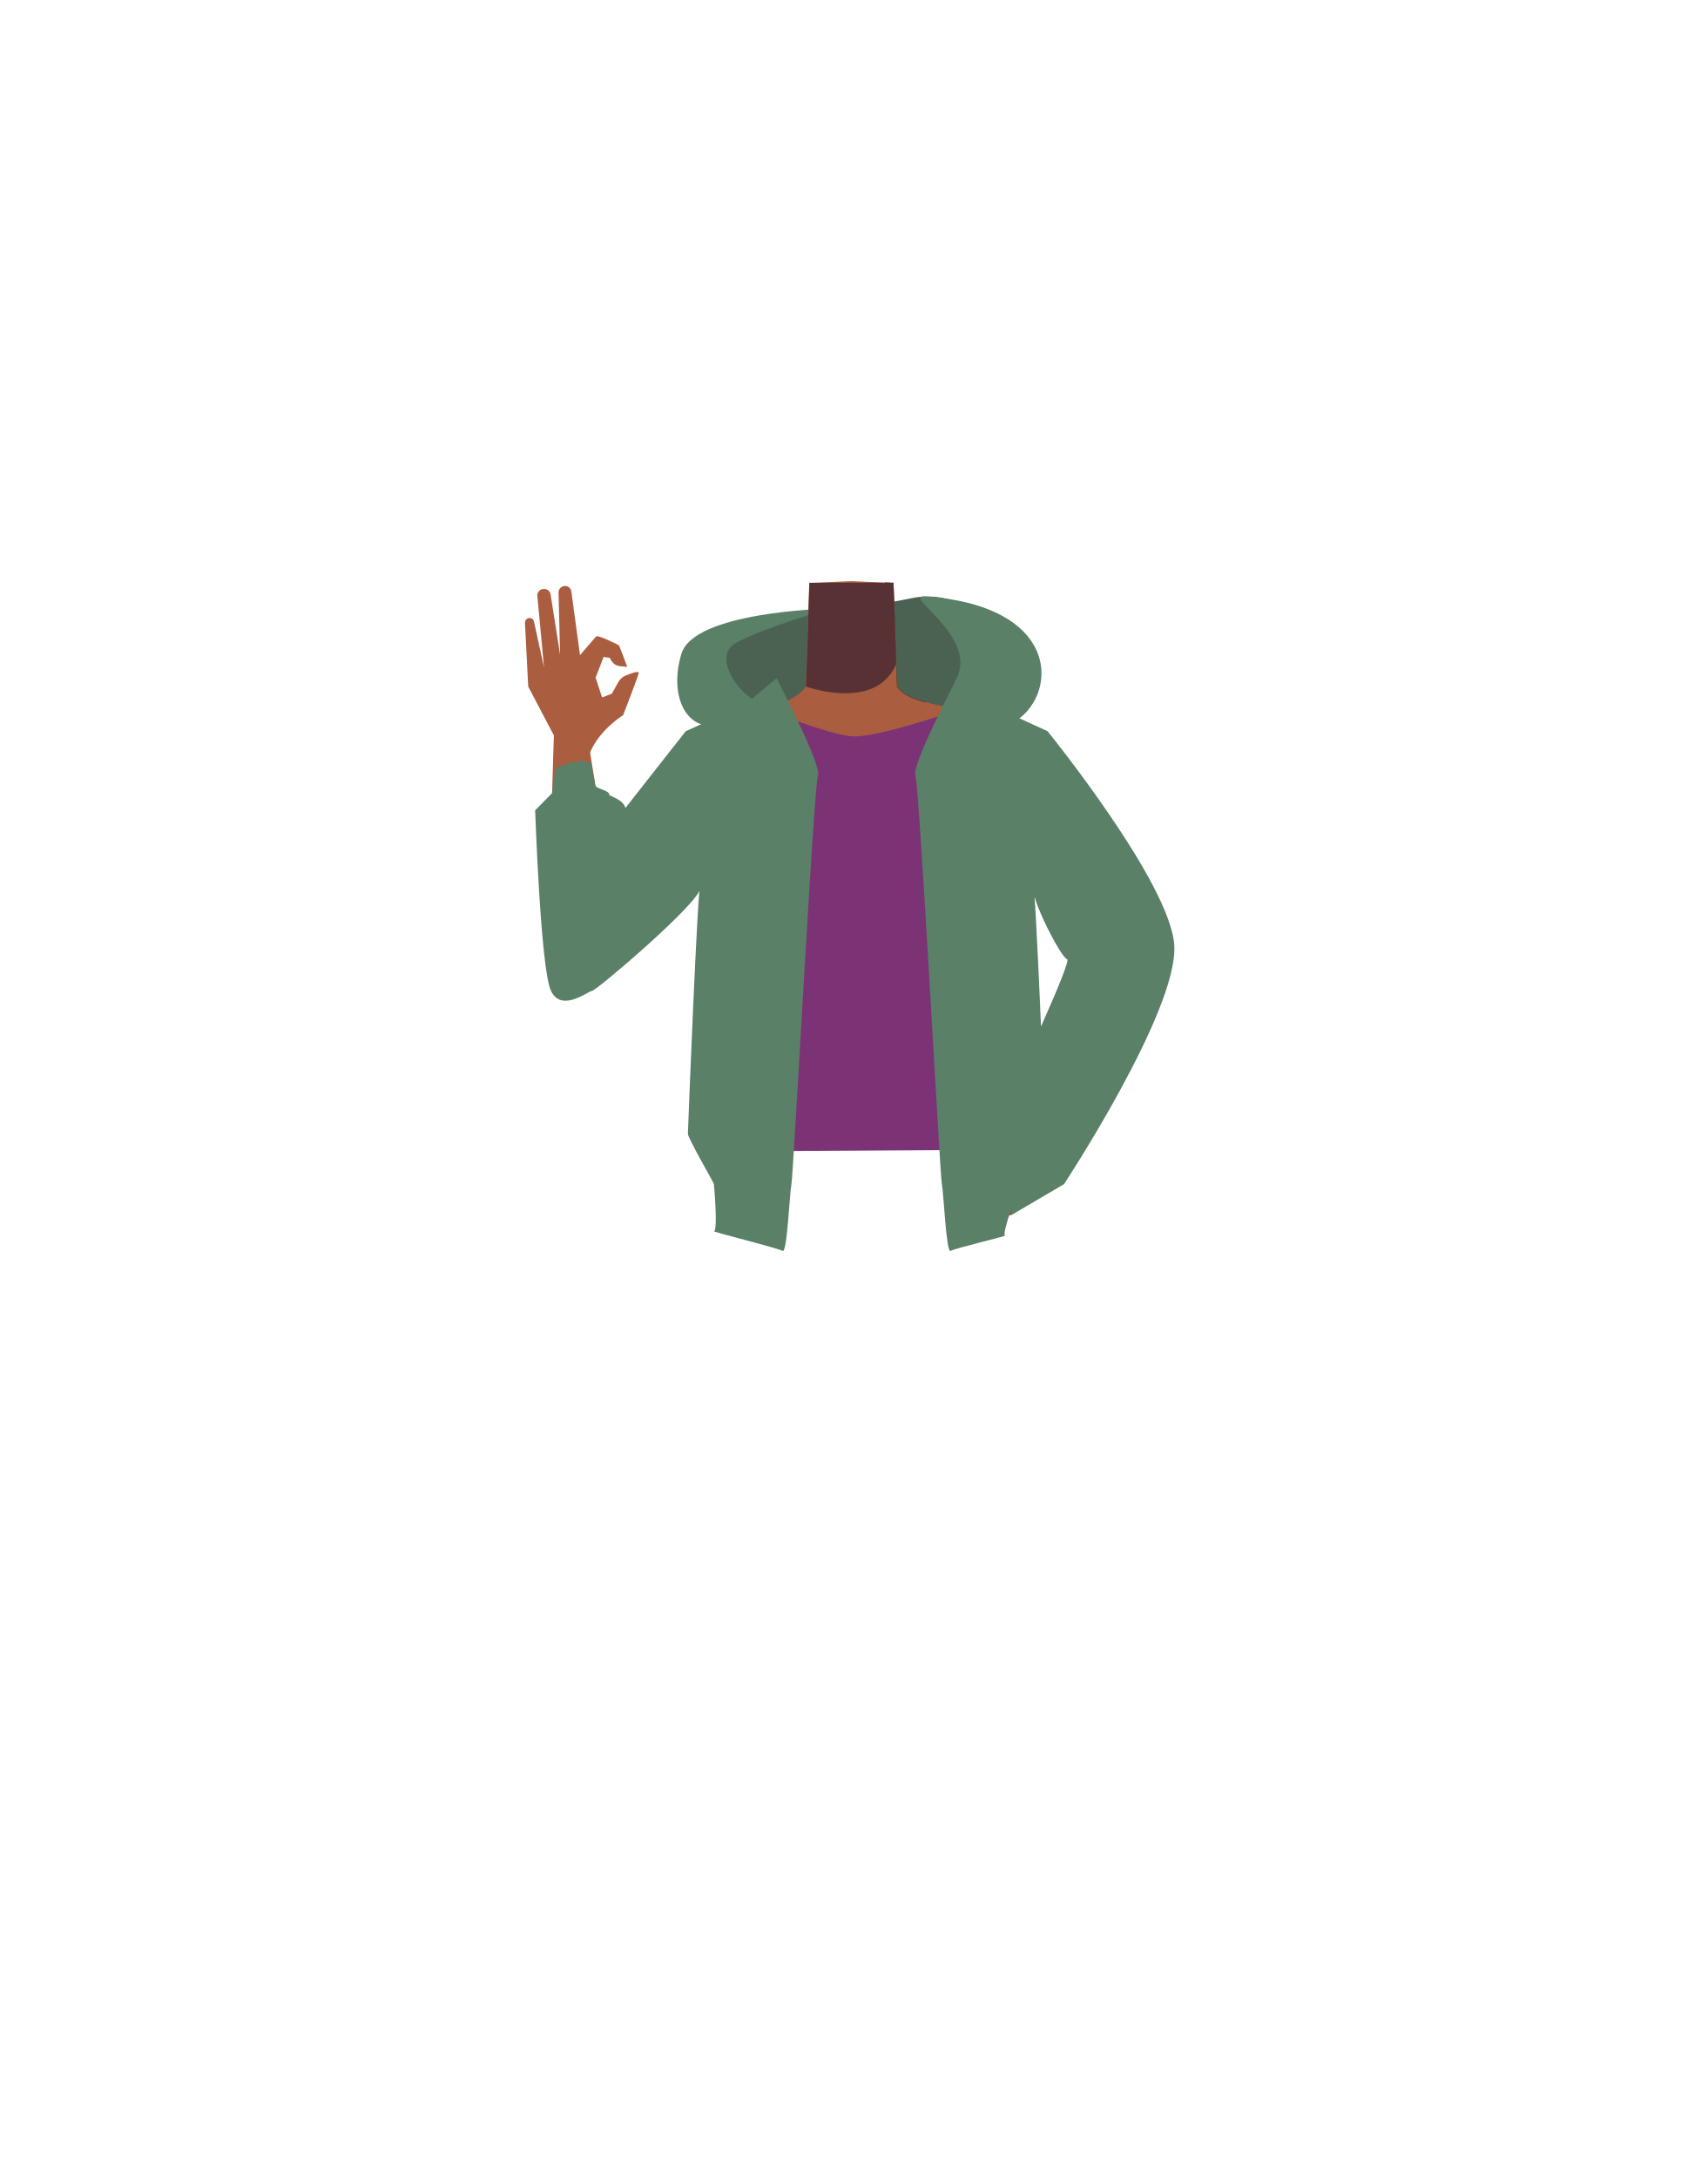
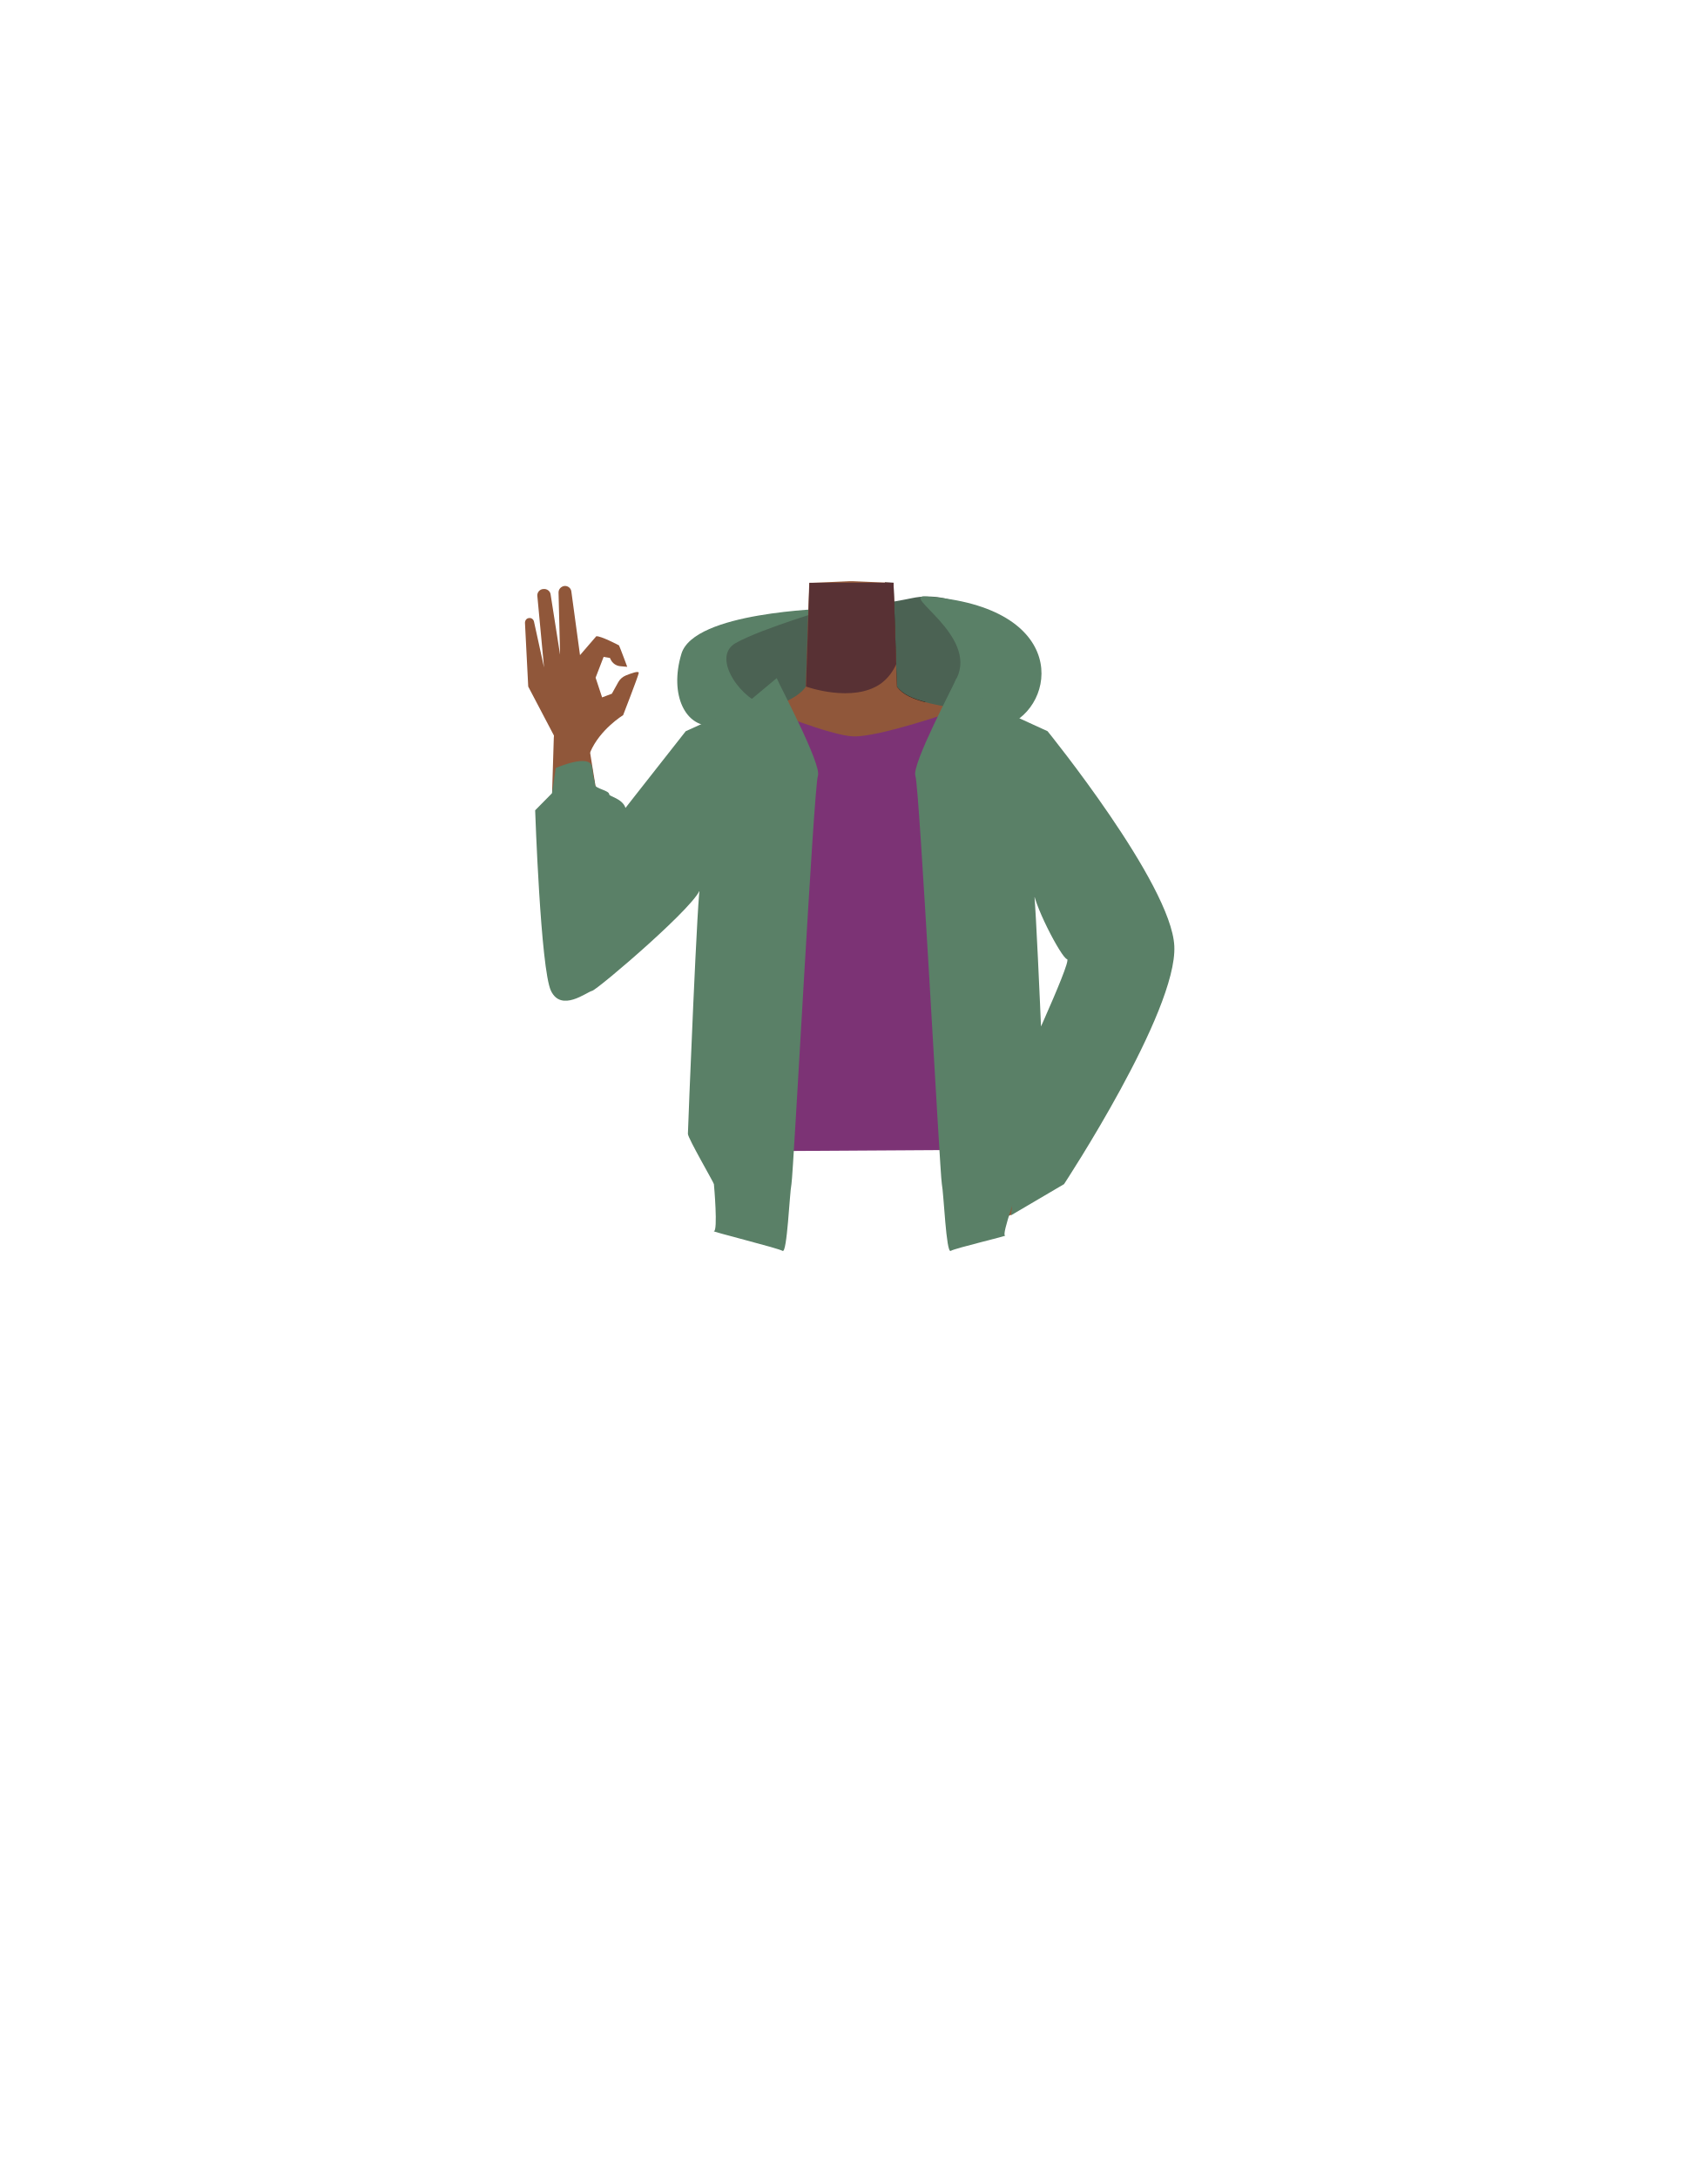
<svg xmlns="http://www.w3.org/2000/svg" version="1.1" id="Calque_9" x="0px" y="0px" viewBox="0 0 788 1005" style="enable-background:new 0 0 788 1005;" xml:space="preserve">
  <style type="text/css">
	.st0{fill:#4B6253;}
	.st1{fill:#5A8067;}
	.st2{fill:#231713;}
- 	.st3{fill:#AB5D3F;}
+ 	.st3{fill:#90573A;}
	.st4{fill:#583134;}
- 	.st5{fill:#90573A;}
- 	.st6{fill:#7C3375;}
+ 	.st5{fill:#7C3375;}
</style>
  <path class="st0" d="M365.3,356.8c-2.2,0.4-37.9-21.2-43.2-36.9s0.3-28.1,22-32s58.3-8,76.8-11.9s35.7,7.9,45.4,20.8  s9.9,36.5-1.8,38.1s-23.4,13.8-43.6,15.2S365.3,356.8,365.3,356.8z" />
  <path class="st1" d="M353,324.7c-8.9,0-25.7-21.1-13.4-28s45-16.3,43.1-16s-62.4,1.6-68.2,21c-5.7,18.9,1.9,34.5,15,33.1  S353,324.7,353,324.7z" />
  <path class="st1" d="M427.1,275.2c-11.5-0.8,24.1,17.9,14.5,37.7s2.2,30,23,21.9C487.8,325.9,494,279.9,427.1,275.2z" />
  <path class="st2" d="M427.1,323.9c-0.6,0.6-1,0.9-1,0.9l-18.4-3.5l-1.1-5.9l-4.4-23.4l6.2-23.1l0-0.2l4,0.2l1.2,36.7v0.7l0.4,10.5  C416.5,320.3,421.3,322.4,427.1,323.9z" />
  <path class="st3" d="M481,373.4c-4,12.6-16.2,8.4-25.5,16.3c-10.9,9.3-6.9,27.5-8.4,36.9c-1,6.2-9.9,22.2-13.7,21.3  c-10.8-2.5-16.9-20.9-26.7-26.2c-5.7-3.1-8.2-6.1-13.7-2.5c-5.5-3.6-8-0.6-13.7,2.5c-9.8,5.4-15.8,23.7-26.7,26.2  c-3.9,0.9-12.7-15.1-13.7-21.3c-1.5-9.3,2.5-27.5-8.4-36.9c-9.2-7.9-21.4-3.7-25.5-16.3c-7-22,14.5-34.7,24.4-38.5  c15.2-5.9,36.1-8.9,42.5-18l1.6-47.9l18.3-0.8h2.2l14.3,0.6l4,0.2l0.7,20.2l0.6,16.5v0.7l0.4,10.5c2.5,3.5,7.2,5.6,13,7.1  c6.5,1.7,14.2,2.8,21.5,4.5c3.1,0.7,6.1,1.6,9,2.7C467.5,334.9,488,351.4,481,373.4z" />
  <path class="st4" d="M413.7,306.3c-1.5,3.6-4,6.8-7.1,9.1c-13,9.2-34.6,1.4-34.6,1.4l1.6-47.9h38.8l1.2,36.7L413.7,306.3z" />
-   <path class="st5" d="M443.3,355.4c1.6,21.9,14.8,26.7,21.9,33.8c11.3,11.3,25.7,42.1,34.3,55.5c4.1,6.3,15.8,19.5,25.5,13l0,0  c12-8.9,6.3-23.2,3-29.7c-6.8-13.1-25.3-39.1-30.1-53.1c-3.6-10.4-5-21.5-19.3-32.4c0,0-13.9-12-25.7-6.2  C445.3,340.1,442.6,346.4,443.3,355.4L443.3,355.4z" />
-   <path class="st5" d="M522.5,429.9c13.4,6.9,9.9,18.8,7.7,24.7c-2.3,6.4-37.9,61.9-46.9,77.4c-5.1,8.8-7.6,13.6-13.1,11.1  c-5-2.3-4.9-7.2-1.8-16.5c15.8-47.3,15.8-55.5,31.8-88.2C507,424.6,519.1,428.2,522.5,429.9z" />
-   <path class="st5" d="M353.5,360.9c-4.3,21.5-18,24.7-25.9,30.9c-12.6,9.8-29.3,38.2-39.7,50.2c-4.9,5.7-18.5,17-27.1,9.2l0,0  c-10.6-10.6-3-23.9,1.3-29.8c8.6-12,28.3-34.5,34.9-47.8c4.9-9.9,7.6-20.7,23.1-29.8c0,0,15.3-10.2,26.3-3  C353.3,345.5,355.2,352.1,353.5,360.9L353.5,360.9z" />
+   <path class="st3" d="M443.3,355.4c1.6,21.9,14.8,26.7,21.9,33.8c11.3,11.3,25.7,42.1,34.3,55.5c4.1,6.3,15.8,19.5,25.5,13l0,0  c12-8.9,6.3-23.2,3-29.7c-6.8-13.1-25.3-39.1-30.1-53.1c-3.6-10.4-5-21.5-19.3-32.4c0,0-13.9-12-25.7-6.2  C445.3,340.1,442.6,346.4,443.3,355.4L443.3,355.4z" />
+   <path class="st3" d="M522.5,429.9c13.4,6.9,9.9,18.8,7.7,24.7c-2.3,6.4-37.9,61.9-46.9,77.4c-5.1,8.8-7.6,13.6-13.1,11.1  c-5-2.3-4.9-7.2-1.8-16.5c15.8-47.3,15.8-55.5,31.8-88.2C507,424.6,519.1,428.2,522.5,429.9z" />
+   <path class="st3" d="M353.5,360.9c-4.3,21.5-18,24.7-25.9,30.9c-12.6,9.8-29.3,38.2-39.7,50.2c-4.9,5.7-18.5,17-27.1,9.2l0,0  c-10.6-10.6-3-23.9,1.3-29.8c8.6-12,28.3-34.5,34.9-47.8c4.9-9.9,7.6-20.7,23.1-29.8c0,0,15.3-10.2,26.3-3  C353.3,345.5,355.2,352.1,353.5,360.9L353.5,360.9z" />
  <path class="st3" d="M270.4,449.9c15-1.2,14.4-12.8,14.7-19.1c0.3-6.8-11.1-72-13.7-89.8c-1.5-10-2-15.4-8.1-15.1  c-5.5,0.3-7.6,10.6-7.7,14.7c-1.5,44.4-1.5,55-0.9,94.8C254.9,454.3,266.5,450.2,270.4,449.9z" />
  <path class="st3" d="M285.4,314.7c0.8-1.4,2-2.4,3.4-3c2.5-1,6.2-2.4,6-1.1c-0.4,1.9-7.2,19.4-7.2,19.4s-10.7,6.5-15.2,17.1  c-1,2.3-15.1,0.9-15.1,0.9l-1-7.4l-12.5-23.8l-1.5-29.4c0-1.1,0.7-2.1,1.8-2.2l0,0c1.2-0.2,2.2,0.6,2.4,1.8l4.6,21l-3.1-33.1  c-0.1-1.5,1-2.9,2.6-3.1h0.2c1.5-0.2,3,0.8,3.3,2.3l4.4,28l-0.7-28.5c-0.1-1.6,1-2.9,2.6-3.2l0,0c1.6-0.2,3.1,0.9,3.3,2.5l4,29.4  l7.5-8.7c2-0.3,10.5,4.2,10.5,4.2c0.5,1,3.8,9.9,3.8,9.9l-3.3-0.3c-1.9-0.2-3.6-1.4-4.4-3.2l-0.3-0.6l-2.9-0.5l-3.7,9.6l3,9.1  l4.5-1.7L285.4,314.7z" />
-   <path class="st6" d="M288.7,374.9l34.5,36.8l9.1-13.4v133l129.9-0.8l-5.6-139l14.9,26.7l38.5-27.9l-31.2-50.5L440.7,328  c0,0-34.7,12.1-46.7,11.8c-10.7-0.3-41-12.8-41-12.8l-36.5,12.5L288.7,374.9" />
-   <path class="st5" d="M436.1,540.2c0,0-1.5-3.9-0.7-4.6s15.4-7.7,16.2-7.5s15.8,0.2,16.9,0s11.4,8.3,10.9,9s-11.2,23.1-12.8,23.5  s-7.4,3.9-8.2,3.7S440,551.2,440,551.2l2-8L436.1,540.2z" />
+   <path class="st5" d="M288.7,374.9l34.5,36.8l9.1-13.4v133l129.9-0.8l-5.6-139l14.9,26.7l38.5-27.9l-31.2-50.5L440.7,328  c0,0-34.7,12.1-46.7,11.8c-10.7-0.3-41-12.8-41-12.8l-36.5,12.5L288.7,374.9" />
+   <path class="st3" d="M436.1,540.2c0,0-1.5-3.9-0.7-4.6s15.4-7.7,16.2-7.5s15.8,0.2,16.9,0s11.4,8.3,10.9,9s-11.2,23.1-12.8,23.5  s-7.4,3.9-8.2,3.7S440,551.2,440,551.2l2-8L436.1,540.2z" />
  <path class="st1" d="M358.5,312.9c0.6,2,20.9,39.9,19,45.1s-11.3,183.8-12.2,188.3s-2,32.2-4.1,30.9s-33.6-9.1-31.7-9.1  s0.1-20.9,0-21.7s-12-21.2-12-23.2s4.7-119.4,5.7-113.6s-47.3,47-49.9,47.6s-14.2,10-19,0s-7.3-83.3-7.3-83.3l7.8-7.9l1.7-11.6  c0,0,16-7.1,16.8-0.3s1.3,5.9,1.3,7.9s6.6,2.6,6.6,4.6c0,0.9,6.1,1.9,7.5,6.2l0,0l4.3-5.5l23.5-29.9l27.6-12.5L358.5,312.9z" />
  <path class="st1" d="M441.5,312.9c-0.6,2-20.9,39.9-19,45.1s11.3,183.8,12.2,188.3s2,32.2,4.1,30.9s27-7.1,25.1-7.1  s6.5-22.9,6.6-23.7s12-21.2,12-23.2s-4.7-119.4-5.6-113.6s13,32.5,15.6,33s-24.8,58.8-20,48.8s-5.9,69.4-5.9,69.4l24.5-14.4  c0,0,52.4-79.6,50.9-109.9c-1.4-28.7-58.5-99.1-58.5-99.1L456,324.8L441.5,312.9z" />
</svg>
